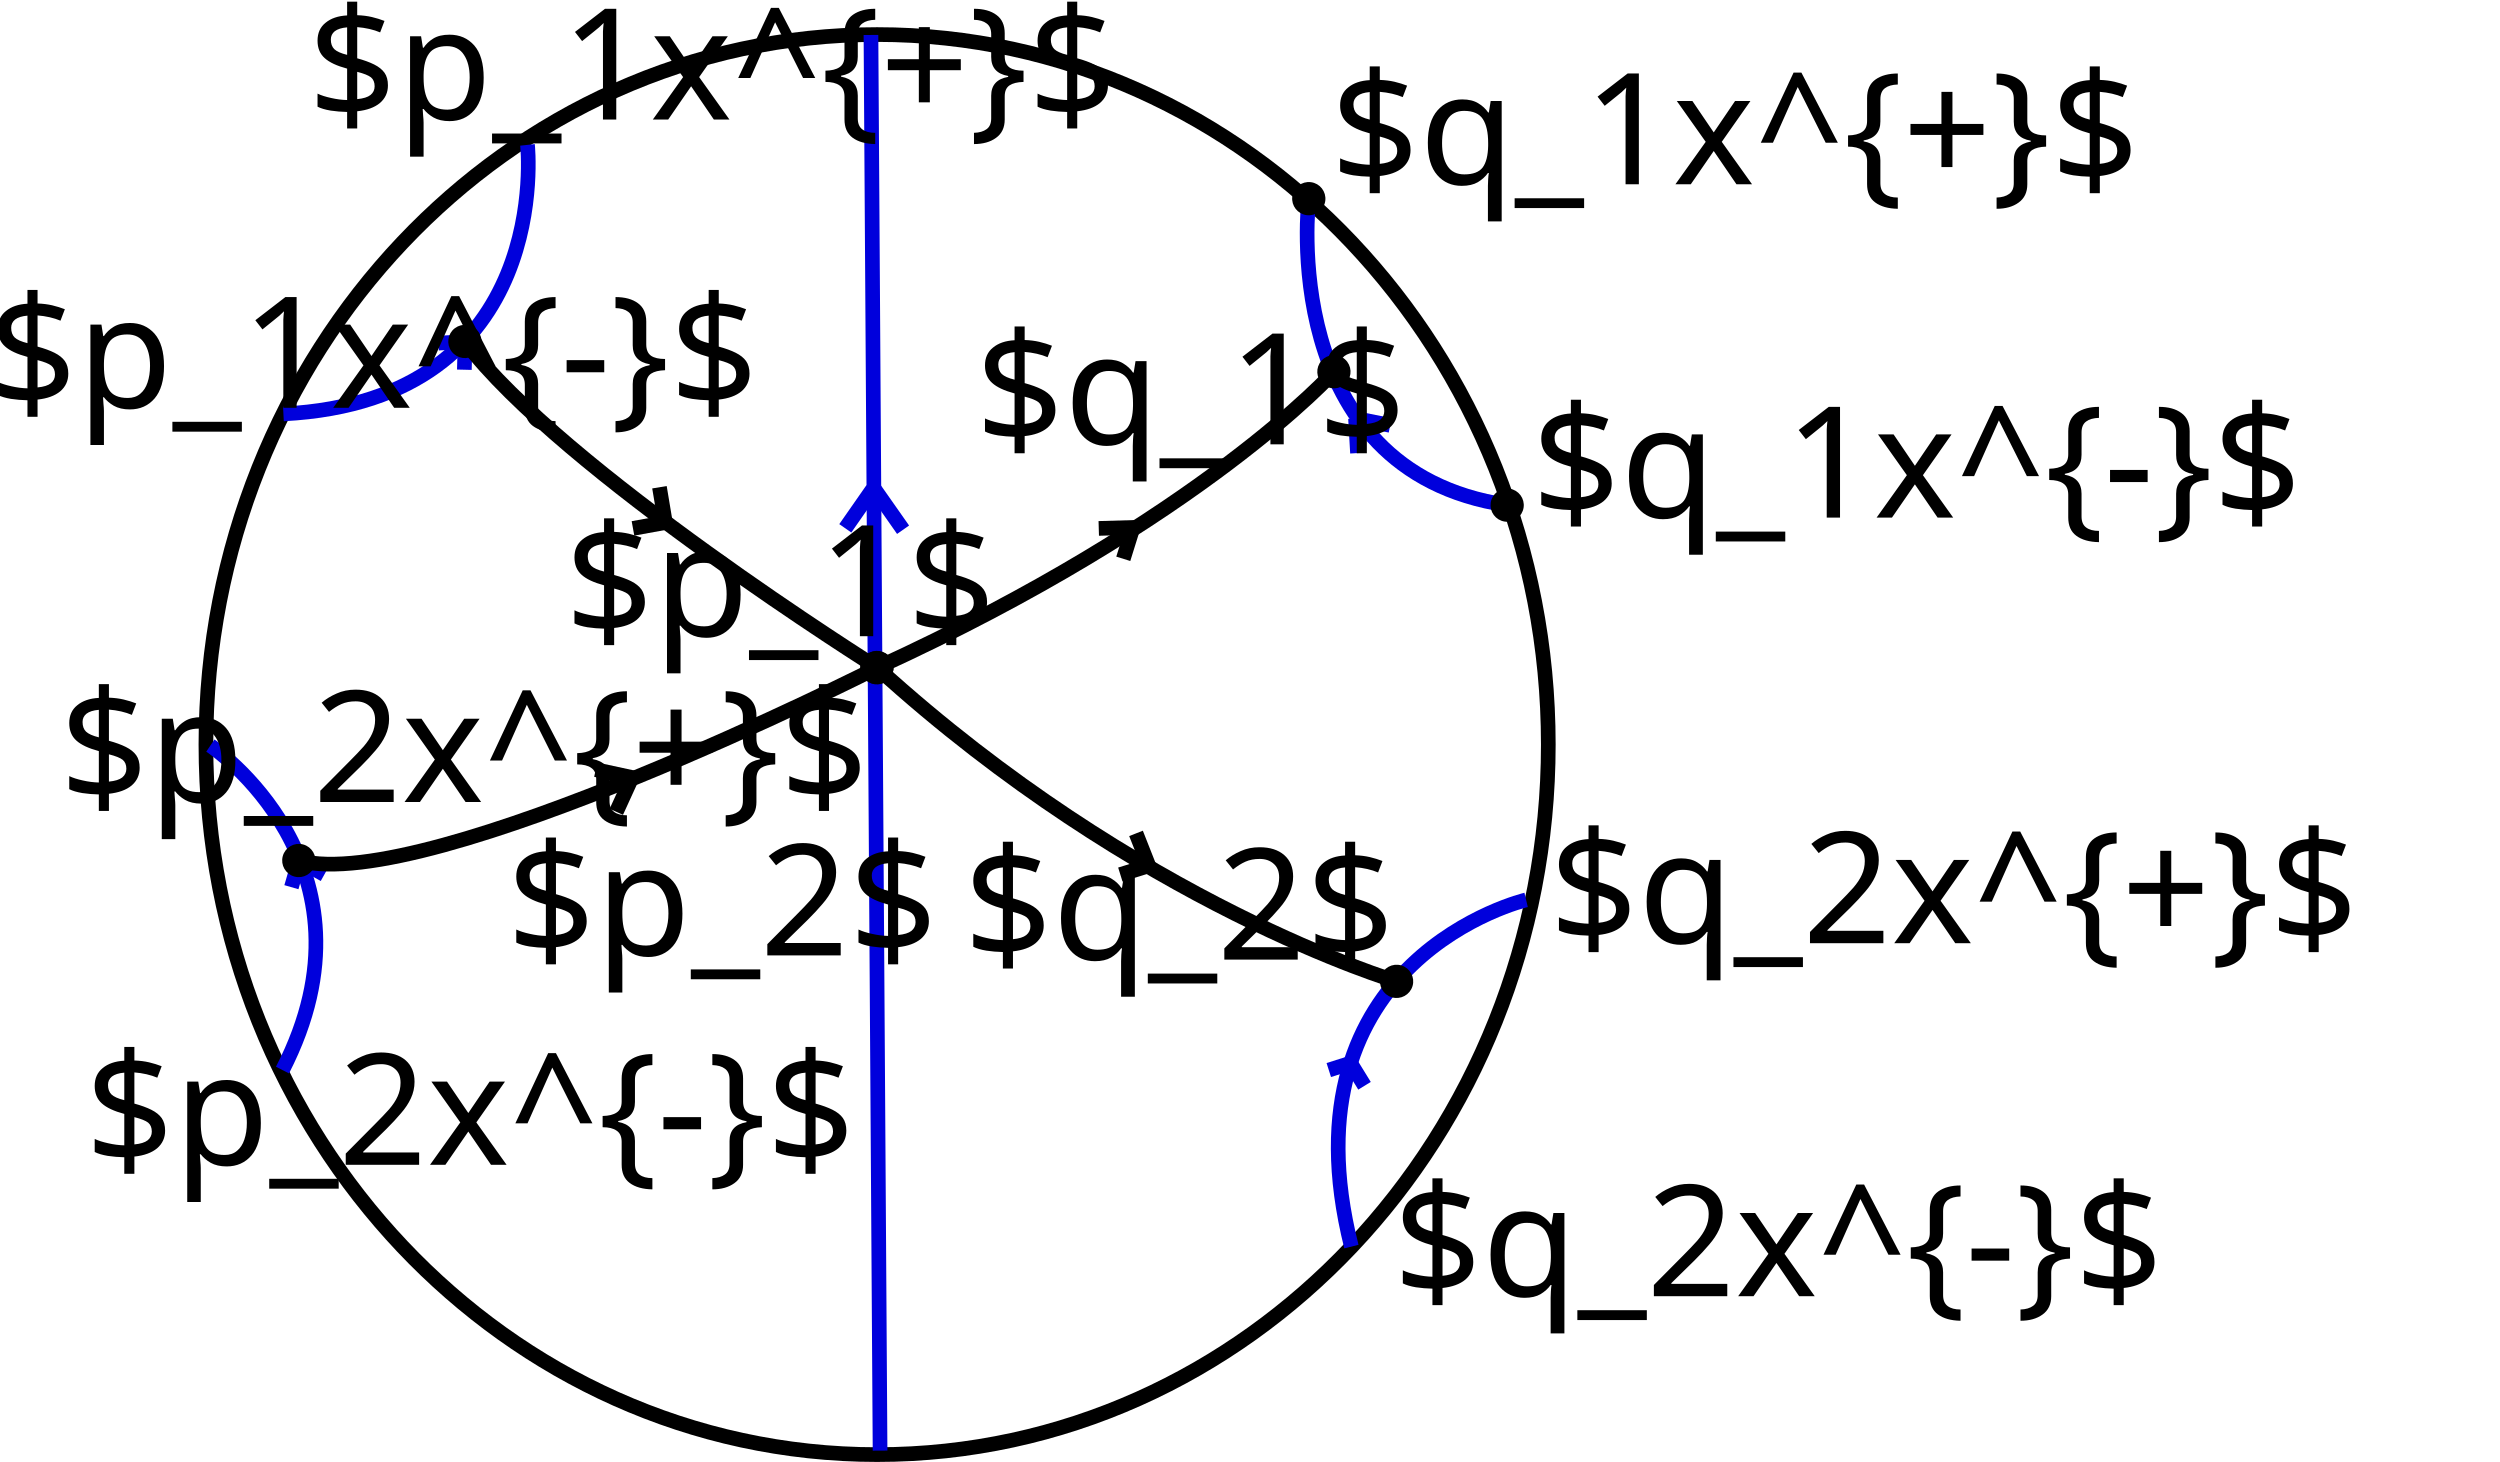
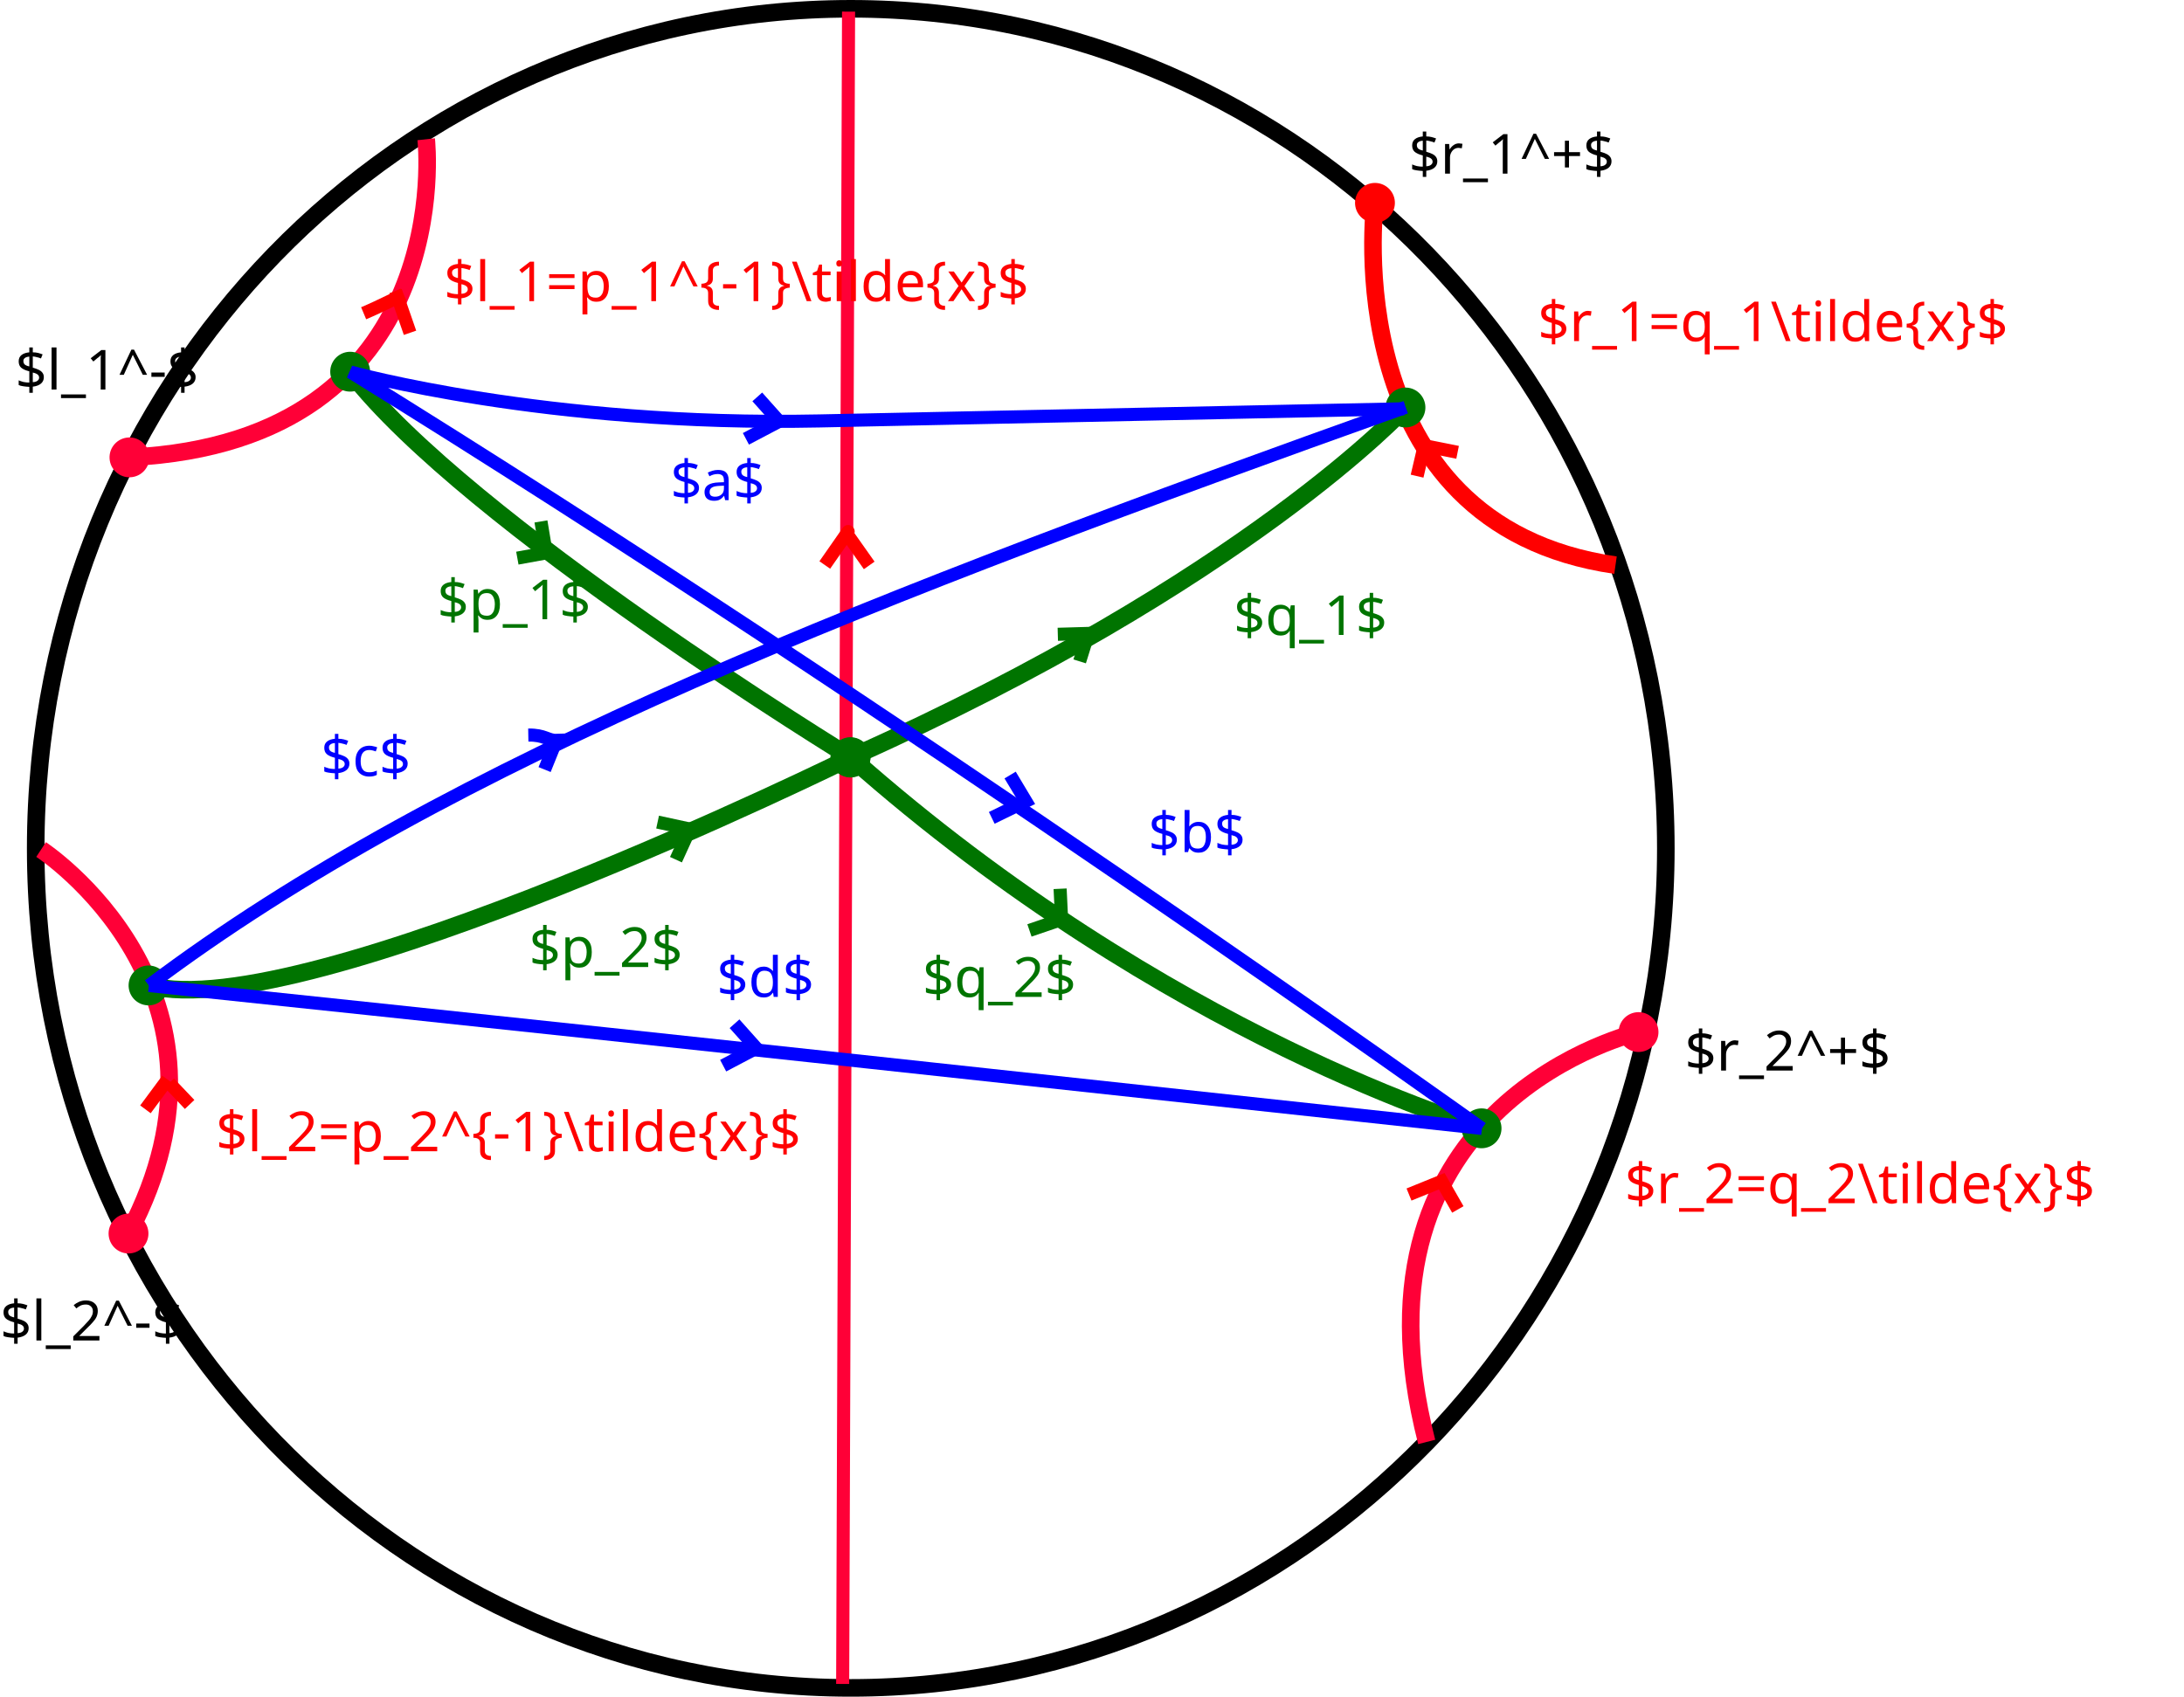
- <svg xmlns="http://www.w3.org/2000/svg" width="170.35mm" height="99.616mm" viewBox="0 0 170.35 99.616" version="1.1" id="svg13623">
+ <svg xmlns="http://www.w3.org/2000/svg" width="166.949mm" height="129.729mm" viewBox="0 0 166.949 129.729" version="1.1" id="svg13623">
  <defs id="defs13617">
+     <marker style="overflow:visible" id="marker3789" refX="0" refY="0" orient="auto">
+       <path transform="matrix(0.2,0,0,0.2,1.48,0.2)" style="fill:#ff0037;fill-opacity:1;fill-rule:evenodd;stroke:#ff0037;stroke-width:1pt;stroke-opacity:1" d="m -2.5,-1 c 0,2.76 -2.24,5 -5,5 -2.76,0 -5,-2.24 -5,-5 0,-2.76 2.24,-5 5,-5 2.76,0 5,2.24 5,5 z" id="path3787" />
+     </marker>
+     <marker orient="auto" refY="0" refX="0" id="marker3653" style="overflow:visible">
+       <path id="path3651" d="m -2.5,-1 c 0,2.76 -2.24,5 -5,5 -2.76,0 -5,-2.24 -5,-5 0,-2.76 2.24,-5 5,-5 2.76,0 5,2.24 5,5 z" style="fill:#ff0000;fill-opacity:1;fill-rule:evenodd;stroke:#ff0000;stroke-width:1pt;stroke-opacity:1" transform="matrix(0.2,0,0,0.2,1.48,0.2)" />
+     </marker>
+     <marker style="overflow:visible" id="marker3391" refX="0" refY="0" orient="auto">
+       <path transform="matrix(0.2,0,0,0.2,1.48,0.2)" style="fill:#ff0037;fill-opacity:1;fill-rule:evenodd;stroke:#ff0037;stroke-width:1pt;stroke-opacity:1" d="m -2.5,-1 c 0,2.76 -2.24,5 -5,5 -2.76,0 -5,-2.24 -5,-5 0,-2.76 2.24,-5 5,-5 2.76,0 5,2.24 5,5 z" id="path3389" />
+     </marker>
+     <marker style="overflow:visible" id="marker3267" refX="0" refY="0" orient="auto">
+       <path transform="matrix(0.2,0,0,0.2,1.48,0.2)" style="fill:#ff0037;fill-opacity:1;fill-rule:evenodd;stroke:#ff0037;stroke-width:1pt;stroke-opacity:1" d="m -2.5,-1 c 0,2.76 -2.24,5 -5,5 -2.76,0 -5,-2.24 -5,-5 0,-2.76 2.24,-5 5,-5 2.76,0 5,2.24 5,5 z" id="path3265" />
+     </marker>
+     <marker orient="auto" refY="0" refX="0" id="marker2658" style="overflow:visible">
+       <path id="path2656" d="M 0,0 5,-5 -12.5,0 5,5 Z" style="fill:#0000ff;fill-opacity:1;fill-rule:evenodd;stroke:#0000ff;stroke-width:1pt;stroke-opacity:1" transform="matrix(-0.2,0,0,-0.2,-1.2,0)" />
+     </marker>
+     <marker orient="auto" refY="0" refX="0" id="marker1345" style="overflow:visible">
+       <path id="path1097" d="M 0,0 5,-5 -12.5,0 5,5 Z" style="fill:#0000ff;fill-opacity:1;fill-rule:evenodd;stroke:#0000ff;stroke-width:1pt;stroke-opacity:1" transform="matrix(-0.2,0,0,-0.2,-1.2,0)" />
+     </marker>
    <marker orient="auto" refY="0" refX="0" id="marker1325" style="overflow:visible">
-       <path id="path1323" d="m -2.5,-1 c 0,2.76 -2.24,5 -5,5 -2.76,0 -5,-2.24 -5,-5 0,-2.76 2.24,-5 5,-5 2.76,0 5,2.24 5,5 z" style="fill:#000000;fill-opacity:1;fill-rule:evenodd;stroke:#000000;stroke-width:1pt;stroke-opacity:1" transform="matrix(0.2,0,0,0.2,1.48,0.2)" />
+       <path id="path1323" d="m -2.5,-1 c 0,2.76 -2.24,5 -5,5 -2.76,0 -5,-2.24 -5,-5 0,-2.76 2.24,-5 5,-5 2.76,0 5,2.24 5,5 z" style="fill:#007400;fill-opacity:1;fill-rule:evenodd;stroke:#007400;stroke-width:1pt;stroke-opacity:1" transform="matrix(0.2,0,0,0.2,1.48,0.2)" />
    </marker>
    <marker orient="auto" refY="0" refX="0" id="marker1321" style="overflow:visible">
-       <path id="path1319" d="m -2.5,-1 c 0,2.76 -2.24,5 -5,5 -2.76,0 -5,-2.24 -5,-5 0,-2.76 2.24,-5 5,-5 2.76,0 5,2.24 5,5 z" style="fill:#000000;fill-opacity:1;fill-rule:evenodd;stroke:#000000;stroke-width:1pt;stroke-opacity:1" transform="matrix(0.2,0,0,0.2,1.48,0.2)" />
+       <path id="path1319" d="m -2.5,-1 c 0,2.76 -2.24,5 -5,5 -2.76,0 -5,-2.24 -5,-5 0,-2.76 2.24,-5 5,-5 2.76,0 5,2.24 5,5 z" style="fill:#007400;fill-opacity:1;fill-rule:evenodd;stroke:#007400;stroke-width:1pt;stroke-opacity:1" transform="matrix(0.2,0,0,0.2,1.48,0.2)" />
    </marker>
    <marker orient="auto" refY="0" refX="0" id="marker1315" style="overflow:visible">
-       <path id="path1313" d="m -2.5,-1 c 0,2.76 -2.24,5 -5,5 -2.76,0 -5,-2.24 -5,-5 0,-2.76 2.24,-5 5,-5 2.76,0 5,2.24 5,5 z" style="fill:#000000;fill-opacity:1;fill-rule:evenodd;stroke:#000000;stroke-width:1pt;stroke-opacity:1" transform="matrix(0.2,0,0,0.2,1.48,0.2)" />
+       <path id="path1313" d="m -2.5,-1 c 0,2.76 -2.24,5 -5,5 -2.76,0 -5,-2.24 -5,-5 0,-2.76 2.24,-5 5,-5 2.76,0 5,2.24 5,5 z" style="fill:#007400;fill-opacity:1;fill-rule:evenodd;stroke:#007400;stroke-width:1pt;stroke-opacity:1" transform="matrix(0.2,0,0,0.2,1.48,0.2)" />
    </marker>
    <marker orient="auto" refY="0" refX="0" id="marker1311" style="overflow:visible">
-       <path id="path1309" d="m -2.5,-1 c 0,2.76 -2.24,5 -5,5 -2.76,0 -5,-2.24 -5,-5 0,-2.76 2.24,-5 5,-5 2.76,0 5,2.24 5,5 z" style="fill:#000000;fill-opacity:1;fill-rule:evenodd;stroke:#000000;stroke-width:1pt;stroke-opacity:1" transform="matrix(0.2,0,0,0.2,1.48,0.2)" />
+       <path id="path1309" d="m -2.5,-1 c 0,2.76 -2.24,5 -5,5 -2.76,0 -5,-2.24 -5,-5 0,-2.76 2.24,-5 5,-5 2.76,0 5,2.24 5,5 z" style="fill:#007400;fill-opacity:1;fill-rule:evenodd;stroke:#007400;stroke-width:1pt;stroke-opacity:1" transform="matrix(0.2,0,0,0.2,1.48,0.2)" />
    </marker>
    <marker orient="auto" refY="0" refX="0" id="marker1307" style="overflow:visible">
-       <path id="path1305" d="m -2.5,-1 c 0,2.76 -2.24,5 -5,5 -2.76,0 -5,-2.24 -5,-5 0,-2.76 2.24,-5 5,-5 2.76,0 5,2.24 5,5 z" style="fill:#000000;fill-opacity:1;fill-rule:evenodd;stroke:#000000;stroke-width:1pt;stroke-opacity:1" transform="matrix(0.2,0,0,0.2,1.48,0.2)" />
+       <path id="path1305" d="m -2.5,-1 c 0,2.76 -2.24,5 -5,5 -2.76,0 -5,-2.24 -5,-5 0,-2.76 2.24,-5 5,-5 2.76,0 5,2.24 5,5 z" style="fill:#007400;fill-opacity:1;fill-rule:evenodd;stroke:#007400;stroke-width:1pt;stroke-opacity:1" transform="matrix(0.2,0,0,0.2,1.48,0.2)" />
    </marker>
    <marker orient="auto" refY="0" refX="0" id="DotS" style="overflow:visible">
-       <path id="path1074" d="m -2.5,-1 c 0,2.76 -2.24,5 -5,5 -2.76,0 -5,-2.24 -5,-5 0,-2.76 2.24,-5 5,-5 2.76,0 5,2.24 5,5 z" style="fill:#000000;fill-opacity:1;fill-rule:evenodd;stroke:#000000;stroke-width:1pt;stroke-opacity:1" transform="matrix(0.2,0,0,0.2,1.48,0.2)" />
+       <path id="path1074" d="m -2.5,-1 c 0,2.76 -2.24,5 -5,5 -2.76,0 -5,-2.24 -5,-5 0,-2.76 2.24,-5 5,-5 2.76,0 5,2.24 5,5 z" style="fill:#007400;fill-opacity:1;fill-rule:evenodd;stroke:#007400;stroke-width:1pt;stroke-opacity:1" transform="matrix(0.2,0,0,0.2,1.48,0.2)" />
    </marker>
    <marker orient="auto" refY="0" refX="0" id="marker1297" style="overflow:visible">
      <path id="path1295" d="M 0,0 5,-5 -12.5,0 5,5 Z" style="fill:#000000;fill-opacity:1;fill-rule:evenodd;stroke:#000000;stroke-width:1pt;stroke-opacity:1" transform="matrix(-0.2,0,0,-0.2,-1.2,0)" />
    </marker>
    <marker orient="auto" refY="0" refX="0" id="marker1270" style="overflow:visible">
      <path id="path1022" d="M 0,0 5,-5 -12.5,0 5,5 Z" style="fill:#000000;fill-opacity:1;fill-rule:evenodd;stroke:#000000;stroke-width:1pt;stroke-opacity:1" transform="matrix(-0.2,0,0,-0.2,-1.2,0)" />
    </marker>
    <marker style="overflow:visible" id="marker19486" refX="0" refY="0" orient="auto">
      <path transform="matrix(-0.2,0,0,-0.2,-1.2,0)" style="fill:#000000;fill-opacity:1;fill-rule:evenodd;stroke:#000000;stroke-width:1pt;stroke-opacity:1" d="M 0,0 5,-5 -12.5,0 5,5 Z" id="path19484" />
    </marker>
    <marker orient="auto" refY="0" refX="0" id="Arrow1Send" style="overflow:visible">
      <path id="path842" d="M 0,0 5,-5 -12.5,0 5,5 Z" style="fill:#000000;fill-opacity:1;fill-rule:evenodd;stroke:#000000;stroke-width:1pt;stroke-opacity:1" transform="matrix(-0.2,0,0,-0.2,-1.2,0)" />
    </marker>
    <marker orient="auto" refY="0" refX="0" id="marker9642" style="overflow:visible">
      <path id="path9640" d="m -2.5,-1 c 0,2.76 -2.24,5 -5,5 -2.76,0 -5,-2.24 -5,-5 0,-2.76 2.24,-5 5,-5 2.76,0 5,2.24 5,5 z" style="fill:#000000;fill-opacity:1;fill-rule:evenodd;stroke:#000000;stroke-width:1pt;stroke-opacity:1" transform="matrix(0.2,0,0,0.2,1.48,0.2)" />
    </marker>
-     <marker orient="auto" refY="0" refX="0" id="marker13250" style="overflow:visible">
-       <path id="path13248" d="m -2.5,-1 c 0,2.76 -2.24,5 -5,5 -2.76,0 -5,-2.24 -5,-5 0,-2.76 2.24,-5 5,-5 2.76,0 5,2.24 5,5 z" style="fill:#000000;fill-opacity:1;fill-rule:evenodd;stroke:#000000;stroke-width:1pt;stroke-opacity:1" transform="matrix(0.2,0,0,0.2,1.48,0.2)" />
-     </marker>
    <marker orient="auto" refY="0" refX="0" id="marker13570" style="overflow:visible">
      <path id="path13568" d="m -2.5,-1 c 0,2.76 -2.24,5 -5,5 -2.76,0 -5,-2.24 -5,-5 0,-2.76 2.24,-5 5,-5 2.76,0 5,2.24 5,5 z" style="fill:#000000;fill-opacity:1;fill-rule:evenodd;stroke:#000000;stroke-width:1pt;stroke-opacity:1" transform="matrix(0.2,0,0,0.2,1.48,0.2)" />
    </marker>
    <marker orient="auto" refY="0" refX="0" id="marker1270-1" style="overflow:visible">
      <path id="path1022-5" d="M 0,0 5,-5 -12.5,0 5,5 Z" style="fill:#000000;fill-opacity:1;fill-rule:evenodd;stroke:#000000;stroke-width:1pt;stroke-opacity:1" transform="matrix(-0.2,0,0,-0.2,-1.2,0)" />
    </marker>
+     <marker orient="auto" refY="0" refX="0" id="marker1345-3" style="overflow:visible">
+       <path id="path1097-7" d="M 0,0 5,-5 -12.5,0 5,5 Z" style="fill:#0000ff;fill-opacity:1;fill-rule:evenodd;stroke:#0000ff;stroke-width:1pt;stroke-opacity:1" transform="matrix(-0.2,0,0,-0.2,-1.2,0)" />
+     </marker>
  </defs>
-   <g id="layer1" transform="translate(-17.79259,-30.51938)">
-     <ellipse style="fill:none;fill-opacity:1;stroke:#000000;stroke-width:1;stroke-miterlimit:4;stroke-dasharray:none;stroke-dashoffset:0;stroke-opacity:1" id="path2514-8-7" cx="77.559" cy="81.255" rx="45.735" ry="48.381" />
-     <path style="fill:none;stroke:#0000dc;stroke-width:1;stroke-linecap:butt;stroke-linejoin:miter;stroke-miterlimit:4;stroke-dasharray:none;stroke-opacity:1" d="M 37.105,58.723 C 55.626,57.778 53.736,40.391 53.736,40.391" id="path9327-9" />
-     <path style="fill:none;stroke:#0000dc;stroke-width:1;stroke-linecap:butt;stroke-linejoin:miter;stroke-miterlimit:4;stroke-dasharray:none;stroke-opacity:1" d="m 37.041,103.434 c 7.182,-13.985 -4.914,-22.112 -4.914,-22.112" id="path9329-4" />
-     <path style="fill:none;stroke:#0000dc;stroke-width:1;stroke-linecap:butt;stroke-linejoin:miter;stroke-miterlimit:4;stroke-dasharray:none;stroke-opacity:1;marker-start:url(#marker13250);marker-end:url(#marker13250)" d="M 120.47,64.936 C 104.692,62.595 106.976,44.037 106.976,44.037" id="path9382" />
-     <path style="fill:none;stroke:#0000dc;stroke-width:1;stroke-linecap:butt;stroke-linejoin:miter;stroke-miterlimit:4;stroke-dasharray:none;stroke-opacity:1" d="M 109.876,115.462 C 104.962,95.807 121.782,91.838 121.782,91.838" id="path9384" />
-     <path style="fill:none;stroke:#0000dc;stroke-width:1;stroke-linecap:butt;stroke-linejoin:miter;stroke-miterlimit:4;stroke-dasharray:none;stroke-opacity:1" d="m 77.14,32.902 0.62,96.461" id="path10390" />
-     <path style="fill:none;stroke:#0000dc;stroke-width:1;stroke-linecap:butt;stroke-linejoin:miter;stroke-miterlimit:4;stroke-dasharray:none;stroke-opacity:1" d="m 75.391,66.519 c 2.195,-3.149 1.765,-2.529 1.765,-2.529" id="path13194" />
-     <path style="fill:none;stroke:#0000dc;stroke-width:1;stroke-linecap:butt;stroke-linejoin:miter;stroke-miterlimit:4;stroke-dasharray:none;stroke-opacity:1" d="m 77.419,63.895 1.909,2.72" id="path13196" />
-     <text xml:space="preserve" style="font-style:normal;font-variant:normal;font-weight:normal;font-stretch:normal;font-size:10.583px;line-height:1.25;font-family:verdana;-inkscape-font-specification:verdana;letter-spacing:0px;word-spacing:0px;fill:#000000;fill-opacity:1;stroke:none;stroke-width:0.265" x="56.28" y="73.874" id="text10762-0">
-       <tspan id="tspan10760-3" x="56.28" y="73.874" style="stroke-width:0.265">$p_1$</tspan>
+   <g id="layer1" transform="translate(-29.09485,-32.20167)">
+     <ellipse style="fill:none;fill-opacity:1;stroke:#000000;stroke-width:1.344;stroke-miterlimit:4;stroke-dasharray:none;stroke-dashoffset:0;stroke-opacity:1" id="path2514-8-7" cx="94.129" cy="97.066" rx="62.305" ry="64.192" />
+     <path style="fill:none;stroke:#ff0037;stroke-width:1.344;stroke-linecap:butt;stroke-linejoin:miter;stroke-miterlimit:4;stroke-dasharray:none;stroke-opacity:1;marker-start:url(#marker3391)" d="M 39.018,67.171 C 64.249,65.917 61.674,42.848 61.674,42.848" id="path9327-9" />
+     <path style="fill:none;stroke:#ff0037;stroke-width:1.344;stroke-linecap:butt;stroke-linejoin:miter;stroke-miterlimit:4;stroke-dasharray:none;stroke-opacity:1;marker-start:url(#marker3267)" d="M 38.931,126.494 C 48.714,107.939 32.237,97.156 32.237,97.156" id="path9329-4" />
+     <path style="fill:none;stroke:#ff0000;stroke-width:1.344;stroke-linecap:butt;stroke-linejoin:miter;stroke-miterlimit:4;stroke-dasharray:none;stroke-opacity:1;marker-end:url(#marker3653)" d="M 152.586,75.414 C 131.092,72.309 134.203,47.685 134.203,47.685" id="path9382" />
+     <path style="fill:none;stroke:#ff0037;stroke-width:1.344;stroke-linecap:butt;stroke-linejoin:miter;stroke-miterlimit:4;stroke-dasharray:none;stroke-opacity:1;marker-end:url(#marker3789)" d="m 138.154,142.452 c -6.694,-26.078 16.22,-31.344 16.22,-31.344" id="path9384" />
+     <path style="fill:none;stroke:#ff0037;stroke-width:1;stroke-linecap:butt;stroke-linejoin:miter;stroke-miterlimit:4;stroke-dasharray:none;stroke-opacity:1" d="M 93.96,33.091 93.51,160.956" id="path10390" />
+     <path style="fill:none;stroke:#ff0000;stroke-width:1;stroke-linecap:butt;stroke-linejoin:miter;stroke-miterlimit:4;stroke-dasharray:none;stroke-opacity:1" d="m 92.143,75.401 c 2.195,-3.149 1.765,-2.529 1.765,-2.529" id="path13194" />
+     <path style="fill:none;stroke:#ff0000;stroke-width:1;stroke-linecap:butt;stroke-linejoin:miter;stroke-miterlimit:4;stroke-dasharray:none;stroke-opacity:1" d="m 93.819,72.997 1.72,2.436" id="path13196" />
+     <text xml:space="preserve" style="font-style:normal;font-variant:normal;font-weight:normal;font-stretch:normal;font-size:4.233px;line-height:1.25;font-family:verdana;-inkscape-font-specification:verdana;letter-spacing:0px;word-spacing:0px;fill:#007400;fill-opacity:1;stroke:none;stroke-width:1;stroke-miterlimit:4;stroke-dasharray:none" x="62.516" y="79.543" id="text10762-0">
+       <tspan id="tspan10760-3" x="62.516" y="79.543" style="font-size:4.233px;fill:#007400;fill-opacity:1;stroke-width:1;stroke-miterlimit:4;stroke-dasharray:none">$p_1$</tspan>
    </text>
-     <path style="fill:none;stroke:#0000dc;stroke-width:1;stroke-linecap:butt;stroke-linejoin:miter;stroke-miterlimit:4;stroke-dasharray:none;stroke-opacity:1" d="m 110.158,59.031 0.135,2.362" id="path13232" />
-     <path style="fill:none;stroke:#0000dc;stroke-width:1;stroke-linecap:butt;stroke-linejoin:miter;stroke-miterlimit:4;stroke-dasharray:none;stroke-opacity:1" d="m 112.519,59.503 -2.362,-0.472" id="path13234" />
-     <path style="fill:none;stroke:#0000dc;stroke-width:1;stroke-linecap:butt;stroke-linejoin:miter;stroke-miterlimit:4;stroke-dasharray:none;stroke-opacity:1" d="m 108.336,103.432 1.485,-0.472 0.95,1.544" id="path13236" />
-     <path style="fill:none;stroke:#0000dc;stroke-width:1;stroke-linecap:butt;stroke-linejoin:miter;stroke-miterlimit:4;stroke-dasharray:none;stroke-opacity:1" d="m 37.649,90.973 0.525,-1.813 1.718,0.954" id="path13238" />
-     <path style="fill:none;stroke:#0000dc;stroke-width:1;stroke-linecap:butt;stroke-linejoin:miter;stroke-miterlimit:4;stroke-dasharray:none;stroke-opacity:1" d="m 47.669,53.899 1.813,-0.095 -0.048,1.909" id="path13240" />
-     <text xml:space="preserve" style="font-style:normal;font-variant:normal;font-weight:normal;font-stretch:normal;font-size:10.583px;line-height:1.25;font-family:verdana;-inkscape-font-specification:verdana;letter-spacing:0px;word-spacing:0px;fill:#000000;fill-opacity:1;stroke:none;stroke-width:0.265" x="84.254" y="60.796" id="text19550">
-       <tspan id="tspan19548" x="84.254" y="60.796" style="stroke-width:0.265">$q_1$</tspan>
+     <path style="fill:none;stroke:#ff0000;stroke-width:1;stroke-linecap:butt;stroke-linejoin:miter;stroke-miterlimit:4;stroke-dasharray:none;stroke-opacity:1" d="m 138.02,66.046 -0.6,2.562" id="path13232" />
+     <path style="fill:none;stroke:#ff0000;stroke-width:1;stroke-linecap:butt;stroke-linejoin:miter;stroke-miterlimit:4;stroke-dasharray:none;stroke-opacity:1" d="m 140.516,66.786 -2.362,-0.472" id="path13234" />
+     <path style="fill:none;stroke:#ff0000;stroke-width:1;stroke-linecap:butt;stroke-linejoin:miter;stroke-miterlimit:4;stroke-dasharray:none;stroke-opacity:1" d="m 136.802,123.535 2.5,-1.016 1.233,2.158" id="path13236" />
+     <text xml:space="preserve" style="font-style:normal;font-variant:normal;font-weight:normal;font-stretch:normal;font-size:4.233px;line-height:1.25;font-family:verdana;-inkscape-font-specification:verdana;letter-spacing:0px;word-spacing:0px;fill:#007400;fill-opacity:1;stroke:none;stroke-width:1;stroke-miterlimit:4;stroke-dasharray:none" x="123.392" y="80.752" id="text19550">
+       <tspan id="tspan19548" x="123.392" y="80.752" style="font-size:4.233px;fill:#007400;fill-opacity:1;stroke-width:1;stroke-miterlimit:4;stroke-dasharray:none">$q_1$</tspan>
    </text>
-     <text xml:space="preserve" style="font-style:normal;font-variant:normal;font-weight:normal;font-stretch:normal;font-size:10.583px;line-height:1.25;font-family:verdana;-inkscape-font-specification:verdana;letter-spacing:0px;word-spacing:0px;fill:#000000;fill-opacity:1;stroke:none;stroke-width:0.265" x="83.457" y="95.907" id="text10762-0-2">
-       <tspan id="tspan10760-3-3" x="83.457" y="95.907" style="stroke-width:0.265">$q_2$</tspan>
+     <text xml:space="preserve" style="font-style:normal;font-variant:normal;font-weight:normal;font-stretch:normal;font-size:4.233px;line-height:1.25;font-family:verdana;-inkscape-font-specification:verdana;letter-spacing:0px;word-spacing:0px;fill:#007400;fill-opacity:1;stroke:none;stroke-width:1;stroke-miterlimit:4;stroke-dasharray:none" x="99.609" y="108.418" id="text10762-0-2">
+       <tspan id="tspan10760-3-3" x="99.609" y="108.418" style="font-size:4.233px;fill:#007400;fill-opacity:1;stroke-width:1;stroke-miterlimit:4;stroke-dasharray:none">$q_2$</tspan>
    </text>
-     <text xml:space="preserve" style="font-style:normal;font-variant:normal;font-weight:normal;font-stretch:normal;font-size:10.583px;line-height:1.25;font-family:verdana;-inkscape-font-specification:verdana;letter-spacing:0px;word-spacing:0px;fill:#000000;fill-opacity:1;stroke:none;stroke-width:0.265" x="52.316" y="95.621" id="text10762-0-2-3">
-       <tspan id="tspan10760-3-3-1" x="52.316" y="95.621" style="stroke-width:0.265">$p_2$</tspan>
+     <text xml:space="preserve" style="font-style:normal;font-variant:normal;font-weight:normal;font-stretch:normal;font-size:4.233px;line-height:1.25;font-family:verdana;-inkscape-font-specification:verdana;letter-spacing:0px;word-spacing:0px;fill:#007400;fill-opacity:1;stroke:none;stroke-width:1;stroke-miterlimit:4;stroke-dasharray:none" x="69.535" y="106.138" id="text10762-0-2-3">
+       <tspan id="tspan10760-3-3-1" x="69.535" y="106.138" style="font-size:4.233px;fill:#007400;fill-opacity:1;stroke-width:1;stroke-miterlimit:4;stroke-dasharray:none">$p_2$</tspan>
    </text>
-     <text xml:space="preserve" style="font-style:normal;font-variant:normal;font-weight:normal;font-stretch:normal;font-size:10.583px;line-height:1.25;font-family:verdana;-inkscape-font-specification:verdana;letter-spacing:0px;word-spacing:0px;fill:#000000;fill-opacity:1;stroke:none;stroke-width:0.265" x="108.454" y="43.074" id="text19550-5">
-       <tspan id="tspan19548-1" x="108.454" y="43.074" style="stroke-width:0.265">$q_1x^{+}$</tspan>
+     <text xml:space="preserve" style="font-style:normal;font-variant:normal;font-weight:normal;font-stretch:normal;font-size:4.233px;line-height:1.25;font-family:verdana;-inkscape-font-specification:verdana;letter-spacing:0px;word-spacing:0px;fill:#000000;fill-opacity:1;stroke:none;stroke-width:1;stroke-miterlimit:4;stroke-dasharray:none" x="136.779" y="45.475" id="text19550-5">
+       <tspan id="tspan19548-1" x="136.779" y="45.475" style="font-size:4.233px;stroke-width:1;stroke-miterlimit:4;stroke-dasharray:none">$r_1^+$</tspan>
    </text>
-     <text xml:space="preserve" style="font-style:normal;font-variant:normal;font-weight:normal;font-stretch:normal;font-size:10.583px;line-height:1.25;font-family:verdana;-inkscape-font-specification:verdana;letter-spacing:0px;word-spacing:0px;fill:#000000;fill-opacity:1;stroke:none;stroke-width:0.265" x="122.162" y="65.791" id="text19550-5-7">
-       <tspan id="tspan19548-1-9" x="122.162" y="65.791" style="stroke-width:0.265">$q_1x^{-}$</tspan>
+     <text xml:space="preserve" style="font-style:normal;font-variant:normal;font-weight:normal;font-stretch:normal;font-size:4.233px;line-height:1.25;font-family:verdana;-inkscape-font-specification:verdana;letter-spacing:0px;word-spacing:0px;fill:#000000;fill-opacity:1;stroke:none;stroke-width:1;stroke-miterlimit:4;stroke-dasharray:none" x="29.096" y="134.694" id="text19550-5-7-9-4">
+       <tspan id="tspan19548-1-9-5-9" x="29.096" y="134.694" style="font-size:4.233px;stroke-width:1;stroke-miterlimit:4;stroke-dasharray:none">$l_2^-$</tspan>
    </text>
-     <text xml:space="preserve" style="font-style:normal;font-variant:normal;font-weight:normal;font-stretch:normal;font-size:10.583px;line-height:1.25;font-family:verdana;-inkscape-font-specification:verdana;letter-spacing:0px;word-spacing:0px;fill:#000000;fill-opacity:1;stroke:none;stroke-width:0.265" x="123.365" y="94.79" id="text19550-5-9">
-       <tspan id="tspan19548-1-4" x="123.365" y="94.79" style="stroke-width:0.265">$q_2x^{+}$</tspan>
+     <text xml:space="preserve" style="font-style:normal;font-variant:normal;font-weight:normal;font-stretch:normal;font-size:4.233px;line-height:1.25;font-family:verdana;-inkscape-font-specification:verdana;letter-spacing:0px;word-spacing:0px;fill:#000000;fill-opacity:1;stroke:none;stroke-width:1;stroke-miterlimit:4;stroke-dasharray:none" x="30.256" y="61.983" id="text19550-5-3-7">
+       <tspan id="tspan19548-1-1-6" x="30.256" y="61.983" style="font-size:4.233px;stroke-width:1;stroke-miterlimit:4;stroke-dasharray:none">$l_1^-$</tspan>
    </text>
-     <text xml:space="preserve" style="font-style:normal;font-variant:normal;font-weight:normal;font-stretch:normal;font-size:10.583px;line-height:1.25;font-family:verdana;-inkscape-font-specification:verdana;letter-spacing:0px;word-spacing:0px;fill:#000000;fill-opacity:1;stroke:none;stroke-width:0.265" x="112.726" y="118.844" id="text19550-5-7-9">
-       <tspan id="tspan19548-1-9-5" x="112.726" y="118.844" style="stroke-width:0.265">$q_2x^{-}$</tspan>
+     <path style="fill:none;stroke:#007400;stroke-width:1.344;stroke-linecap:butt;stroke-linejoin:miter;stroke-miterlimit:4;stroke-dasharray:none;stroke-opacity:1;marker-start:url(#marker1311);marker-end:url(#marker1315)" d="M 55.879,60.643 C 64.822,72.204 94.132,90.112 94.132,90.112 124.353,76.637 136.55,63.339 136.55,63.339" id="path1299" />
+     <path style="fill:none;stroke:#007400;stroke-width:1.344;stroke-linecap:butt;stroke-linejoin:miter;stroke-miterlimit:4;stroke-dasharray:none;stroke-opacity:1;marker-start:url(#DotS);marker-end:url(#marker1307)" d="m 40.474,107.555 c 11.969,3.125 53.659,-17.443 53.659,-17.443" id="path1301" />
+     <path style="fill:none;stroke:#007400;stroke-width:1.344;stroke-linecap:butt;stroke-linejoin:miter;stroke-miterlimit:4;stroke-dasharray:none;stroke-opacity:1;marker-start:url(#marker1321);marker-end:url(#marker1325)" d="m 94.132,90.112 c 24.213,21.454 48.243,28.369 48.243,28.369" id="path1317" />
+     <path style="fill:none;stroke:#007400;stroke-width:1;stroke-linecap:butt;stroke-linejoin:miter;stroke-miterlimit:4;stroke-dasharray:none;stroke-opacity:1" d="m 79.363,95.058 c 2.472,0.535 2.472,0.535 2.472,0.535 l -1.069,2.339" id="path1327" />
+     <path style="fill:none;stroke:#007400;stroke-width:1;stroke-linecap:butt;stroke-linejoin:miter;stroke-miterlimit:4;stroke-dasharray:none;stroke-opacity:1" d="m 70.446,72.071 0.401,2.405 -2.205,0.401" id="path1329" />
+     <path style="fill:none;stroke:#007400;stroke-width:1;stroke-linecap:butt;stroke-linejoin:miter;stroke-miterlimit:4;stroke-dasharray:none;stroke-opacity:1" d="m 109.955,80.7 2.339,-0.067 -0.668,2.138" id="path1331" />
+     <path style="fill:none;stroke:#007400;stroke-width:1;stroke-linecap:butt;stroke-linejoin:miter;stroke-miterlimit:4;stroke-dasharray:none;stroke-opacity:1" d="m 110.132,100.157 0.113,2.347 -2.457,0.838" id="path1333" />
+     <path style="fill:none;stroke:#0000ff;stroke-width:1;stroke-linecap:butt;stroke-linejoin:miter;stroke-miterlimit:4;stroke-dasharray:none;stroke-opacity:1" d="M 136.438,63.458 91.693,64.387 C 70.848,64.821 55.879,60.643 55.879,60.643 98.035,86.718 142.376,118.481 142.376,118.481" id="path1068" />
+     <path style="fill:none;stroke:#0000ff;stroke-width:1;stroke-linecap:butt;stroke-linejoin:miter;stroke-miterlimit:4;stroke-dasharray:none;stroke-opacity:1" d="m 40.474,107.555 c 0,0 27.313,2.858 55.247,5.879 l 46.655,5.047" id="path1068-0" />
+     <path style="fill:none;stroke:#0000ff;stroke-width:1;stroke-linecap:butt;stroke-linejoin:miter;stroke-miterlimit:4;stroke-dasharray:none;stroke-opacity:1;marker-mid:url(#marker2658)" d="M 40.474,107.555 C 63.341,90.312 96.538,77.642 136.55,63.339" id="path2648" />
+     <path style="fill:none;stroke:#0000ff;stroke-width:1;stroke-linecap:butt;stroke-linejoin:miter;stroke-miterlimit:4;stroke-dasharray:none;stroke-opacity:1" d="m 69.479,88.404 c 1.244,-0.022 1.491,0.428 2.15,0.406 l -0.904,2.233" id="path1331-3" />
+     <path style="fill:none;stroke:#0000ff;stroke-width:1;stroke-linecap:butt;stroke-linejoin:miter;stroke-miterlimit:4;stroke-dasharray:none;stroke-opacity:1" d="m 85.243,110.476 1.67,1.871 -2.539,1.336" id="path1331-3-1" />
+     <text xml:space="preserve" style="font-style:normal;font-variant:normal;font-weight:normal;font-stretch:normal;font-size:4.233px;line-height:1.25;font-family:verdana;-inkscape-font-specification:verdana;letter-spacing:0px;word-spacing:0px;fill:#ff0000;fill-opacity:1;stroke:none;stroke-width:1;stroke-miterlimit:4;stroke-dasharray:none" x="63.025" y="55.224" id="text19550-5-3-7-3">
+       <tspan id="tspan19548-1-1-6-8" x="63.025" y="55.224" style="font-size:4.233px;fill:#ff0000;fill-opacity:1;stroke-width:1;stroke-miterlimit:4;stroke-dasharray:none">$l_1=p_1^{-1}\tilde{x}$</tspan>
    </text>
-     <text xml:space="preserve" style="font-style:normal;font-variant:normal;font-weight:normal;font-stretch:normal;font-size:10.583px;line-height:1.25;font-family:verdana;-inkscape-font-specification:verdana;letter-spacing:0px;word-spacing:0px;fill:#000000;fill-opacity:1;stroke:none;stroke-width:0.265" x="23.591" y="109.891" id="text19550-5-7-9-4">
-       <tspan id="tspan19548-1-9-5-9" x="23.591" y="109.891" style="stroke-width:0.265">$p_2x^{-}$</tspan>
+     <text xml:space="preserve" style="font-style:normal;font-variant:normal;font-weight:normal;font-stretch:normal;font-size:4.233px;line-height:1.25;font-family:verdana;-inkscape-font-specification:verdana;letter-spacing:0px;word-spacing:0px;fill:#ff0000;fill-opacity:1;stroke:none;stroke-width:1;stroke-miterlimit:4;stroke-dasharray:none" x="45.594" y="120.226" id="text19550-5-3-7-3-7">
+       <tspan id="tspan19548-1-1-6-8-5" x="45.594" y="120.226" style="font-size:4.233px;fill:#ff0000;fill-opacity:1;stroke-width:1;stroke-miterlimit:4;stroke-dasharray:none">$l_2=p_2^{-1}\tilde{x}$</tspan>
    </text>
-     <text xml:space="preserve" style="font-style:normal;font-variant:normal;font-weight:normal;font-stretch:normal;font-size:10.583px;line-height:1.25;font-family:verdana;-inkscape-font-specification:verdana;letter-spacing:0px;word-spacing:0px;fill:#000000;fill-opacity:1;stroke:none;stroke-width:0.265" x="21.854" y="85.168" id="text19550-5-7-9-4-5">
-       <tspan id="tspan19548-1-9-5-9-6" x="21.854" y="85.168" style="stroke-width:0.265">$p_2x^{+}$</tspan>
+     <text xml:space="preserve" style="font-style:normal;font-variant:normal;font-weight:normal;font-stretch:normal;font-size:4.233px;line-height:1.25;font-family:verdana;-inkscape-font-specification:verdana;letter-spacing:0px;word-spacing:0px;fill:#ff0000;fill-opacity:1;stroke:none;stroke-width:1;stroke-miterlimit:4;stroke-dasharray:none" x="146.641" y="58.283" id="text19550-5-3-7-3-4">
+       <tspan id="tspan19548-1-1-6-8-9" x="146.641" y="58.283" style="font-size:4.233px;fill:#ff0000;fill-opacity:1;stroke-width:1;stroke-miterlimit:4;stroke-dasharray:none">$r_1=q_1\tilde{x}$</tspan>
    </text>
-     <text xml:space="preserve" style="font-style:normal;font-variant:normal;font-weight:normal;font-stretch:normal;font-size:10.583px;line-height:1.25;font-family:verdana;-inkscape-font-specification:verdana;letter-spacing:0px;word-spacing:0px;fill:#000000;fill-opacity:1;stroke:none;stroke-width:0.265" x="38.774" y="38.664" id="text19550-5-3">
-       <tspan id="tspan19548-1-1" x="38.774" y="38.664" style="stroke-width:0.265">$p_1x^{+}$</tspan>
+     <text xml:space="preserve" style="font-style:normal;font-variant:normal;font-weight:normal;font-stretch:normal;font-size:4.233px;line-height:1.25;font-family:verdana;-inkscape-font-specification:verdana;letter-spacing:0px;word-spacing:0px;fill:#ff0000;fill-opacity:1;stroke:none;stroke-width:1;stroke-miterlimit:4;stroke-dasharray:none" x="153.288" y="124.196" id="text19550-5-3-7-3-8">
+       <tspan id="tspan19548-1-1-6-8-99" x="153.288" y="124.196" style="font-size:4.233px;fill:#ff0000;fill-opacity:1;stroke-width:1;stroke-miterlimit:4;stroke-dasharray:none">$r_2=q_2\tilde{x}$</tspan>
    </text>
-     <text xml:space="preserve" style="font-style:normal;font-variant:normal;font-weight:normal;font-stretch:normal;font-size:10.583px;line-height:1.25;font-family:verdana;-inkscape-font-specification:verdana;letter-spacing:0px;word-spacing:0px;fill:#000000;fill-opacity:1;stroke:none;stroke-width:0.265" x="16.992" y="58.308" id="text19550-5-3-7">
-       <tspan id="tspan19548-1-1-6" x="16.992" y="58.308" style="stroke-width:0.265">$p_1x^{-}$</tspan>
+     <text xml:space="preserve" style="font-style:normal;font-variant:normal;font-weight:normal;font-stretch:normal;font-size:4.233px;line-height:1.25;font-family:verdana;-inkscape-font-specification:verdana;letter-spacing:0px;word-spacing:0px;fill:#000000;fill-opacity:1;stroke:none;stroke-width:1;stroke-miterlimit:4;stroke-dasharray:none" x="157.878" y="114.051" id="text19550-5-2">
+       <tspan id="tspan19548-1-2" x="157.878" y="114.051" style="font-size:4.233px;stroke-width:1;stroke-miterlimit:4;stroke-dasharray:none">$r_2^+$</tspan>
    </text>
-     <path style="fill:none;stroke:#000000;stroke-width:1;stroke-linecap:butt;stroke-linejoin:miter;stroke-miterlimit:4;stroke-dasharray:none;stroke-opacity:1;marker-start:url(#marker1311);marker-end:url(#marker1315)" d="M 49.482,53.803 C 56.046,62.517 77.562,76.014 77.562,76.014 99.745,65.857 108.699,55.835 108.699,55.835" id="path1299" />
-     <path style="fill:none;stroke:#000000;stroke-width:1;stroke-linecap:butt;stroke-linejoin:miter;stroke-miterlimit:4;stroke-dasharray:none;stroke-opacity:1;marker-start:url(#DotS);marker-end:url(#marker1307)" d="M 38.173,89.16 C 46.959,91.515 77.562,76.014 77.562,76.014" id="path1301" />
-     <path style="fill:none;stroke:#000000;stroke-width:1;stroke-linecap:butt;stroke-linejoin:miter;stroke-miterlimit:4;stroke-dasharray:none;stroke-opacity:1;marker-start:url(#marker1321);marker-end:url(#marker1325)" d="M 77.562,76.014 C 95.335,92.184 112.975,97.395 112.975,97.395" id="path1317" />
-     <path style="fill:none;stroke:#000000;stroke-width:1;stroke-linecap:butt;stroke-linejoin:miter;stroke-miterlimit:4;stroke-dasharray:none;stroke-opacity:1" d="m 58.385,82.963 c 2.472,0.535 2.472,0.535 2.472,0.535 l -1.069,2.339" id="path1327" />
-     <path style="fill:none;stroke:#000000;stroke-width:1;stroke-linecap:butt;stroke-linejoin:miter;stroke-miterlimit:4;stroke-dasharray:none;stroke-opacity:1" d="m 62.728,63.719 0.401,2.405 -2.205,0.401" id="path1329" />
-     <path style="fill:none;stroke:#000000;stroke-width:1;stroke-linecap:butt;stroke-linejoin:miter;stroke-miterlimit:4;stroke-dasharray:none;stroke-opacity:1" d="m 92.662,66.526 2.339,-0.067 -0.668,2.138" id="path1331" />
-     <path style="fill:none;stroke:#000000;stroke-width:1;stroke-linecap:butt;stroke-linejoin:miter;stroke-miterlimit:4;stroke-dasharray:none;stroke-opacity:1" d="m 95.201,87.306 0.869,2.205 -1.938,0.601" id="path1333" />
-     <text xml:space="preserve" style="font-style:normal;font-variant:normal;font-weight:normal;font-stretch:normal;font-size:10.583px;line-height:1.25;font-family:verdana;-inkscape-font-specification:verdana;letter-spacing:0px;word-spacing:0px;fill:#000000;fill-opacity:1;stroke:none;stroke-width:0.265" x="74.895" y="139.002" id="text19550-5-9-0">
-       <tspan id="tspan19548-1-4-5" x="74.895" y="139.002" style="stroke-width:0.265">$x^{-}$</tspan>
+     <text xml:space="preserve" style="font-style:normal;font-variant:normal;font-weight:normal;font-stretch:normal;font-size:4.233px;line-height:1.25;font-family:verdana;-inkscape-font-specification:verdana;letter-spacing:0px;word-spacing:0px;fill:#0000ff;fill-opacity:1;stroke:none;stroke-width:1;stroke-miterlimit:4;stroke-dasharray:none" x="80.339" y="70.447" id="text19550-6">
+       <tspan id="tspan19548-5" x="80.339" y="70.447" style="font-size:4.233px;fill:#0000ff;fill-opacity:1;stroke-width:1;stroke-miterlimit:4;stroke-dasharray:none">$a$</tspan>
    </text>
-     <text xml:space="preserve" style="font-style:normal;font-variant:normal;font-weight:normal;font-stretch:normal;font-size:10.583px;line-height:1.25;font-family:verdana;-inkscape-font-specification:verdana;letter-spacing:0px;word-spacing:0px;fill:#000000;fill-opacity:1;stroke:none;stroke-width:0.265" x="74.379" y="27.362" id="text19550-5-9-0-8">
-       <tspan id="tspan19548-1-4-5-0" x="74.379" y="27.362" style="stroke-width:0.265">$x^{+}$</tspan>
+     <text xml:space="preserve" style="font-style:normal;font-variant:normal;font-weight:normal;font-stretch:normal;font-size:4.233px;line-height:1.25;font-family:verdana;-inkscape-font-specification:verdana;letter-spacing:0px;word-spacing:0px;fill:#0000ff;fill-opacity:1;stroke:none;stroke-width:1;stroke-miterlimit:4;stroke-dasharray:none" x="116.867" y="97.354" id="text19550-6-7">
+       <tspan id="tspan19548-5-3" x="116.867" y="97.354" style="font-size:4.233px;fill:#0000ff;fill-opacity:1;stroke-width:1;stroke-miterlimit:4;stroke-dasharray:none">$b$</tspan>
    </text>
+     <text xml:space="preserve" style="font-style:normal;font-variant:normal;font-weight:normal;font-stretch:normal;font-size:4.233px;line-height:1.25;font-family:verdana;-inkscape-font-specification:verdana;letter-spacing:0px;word-spacing:0px;fill:#0000ff;fill-opacity:1;stroke:none;stroke-width:1;stroke-miterlimit:4;stroke-dasharray:none" x="53.616" y="91.529" id="text19550-6-7-8">
+       <tspan id="tspan19548-5-3-3" x="53.616" y="91.529" style="font-size:4.233px;fill:#0000ff;fill-opacity:1;stroke-width:1;stroke-miterlimit:4;stroke-dasharray:none">$c$</tspan>
+     </text>
+     <text xml:space="preserve" style="font-style:normal;font-variant:normal;font-weight:normal;font-stretch:normal;font-size:4.233px;line-height:1.25;font-family:verdana;-inkscape-font-specification:verdana;letter-spacing:0px;word-spacing:0px;fill:#0000ff;fill-opacity:1;stroke:none;stroke-width:1;stroke-miterlimit:4;stroke-dasharray:none" x="83.877" y="108.425" id="text19550-6-7-5">
+       <tspan id="tspan19548-5-3-2" x="83.877" y="108.425" style="font-size:4.233px;fill:#0000ff;fill-opacity:1;stroke-width:1;stroke-miterlimit:4;stroke-dasharray:none">$d$</tspan>
+     </text>
+     <path style="fill:none;stroke:#0000ff;stroke-width:1;stroke-linecap:butt;stroke-linejoin:miter;stroke-miterlimit:4;stroke-dasharray:none;stroke-opacity:1" d="m 106.31,91.461 1.203,2.005 -2.606,1.27" id="path1331-3-1-7" />
+     <path style="fill:none;stroke:#0000ff;stroke-width:1;stroke-linecap:butt;stroke-linejoin:miter;stroke-miterlimit:4;stroke-dasharray:none;stroke-opacity:1" d="m 86.983,62.548 1.67,1.871 -2.539,1.336" id="path1331-3-1-7-7" />
+     <path style="fill:none;stroke:#ff0000;stroke-width:1;stroke-linecap:butt;stroke-linejoin:miter;stroke-miterlimit:4;stroke-dasharray:none;stroke-opacity:1" d="m 56.892,56.153 c 1.262,-0.53 3.041,-1.442 3.041,-1.442" id="path13194-7" />
+     <path style="fill:none;stroke:#ff0000;stroke-width:1;stroke-linecap:butt;stroke-linejoin:miter;stroke-miterlimit:4;stroke-dasharray:none;stroke-opacity:1" d="m 59.332,54.454 1.105,3.192" id="path13196-6" />
+     <path style="fill:none;stroke:#ff0000;stroke-width:1;stroke-linecap:butt;stroke-linejoin:miter;stroke-miterlimit:4;stroke-dasharray:none;stroke-opacity:1" d="m 41.9,114.742 -1.687,2.28" id="path13232-7" />
+     <path style="fill:none;stroke:#ff0000;stroke-width:1;stroke-linecap:butt;stroke-linejoin:miter;stroke-miterlimit:4;stroke-dasharray:none;stroke-opacity:1" d="m 43.59,116.649 -1.557,-1.64" id="path13234-7" />
  </g>
</svg>
